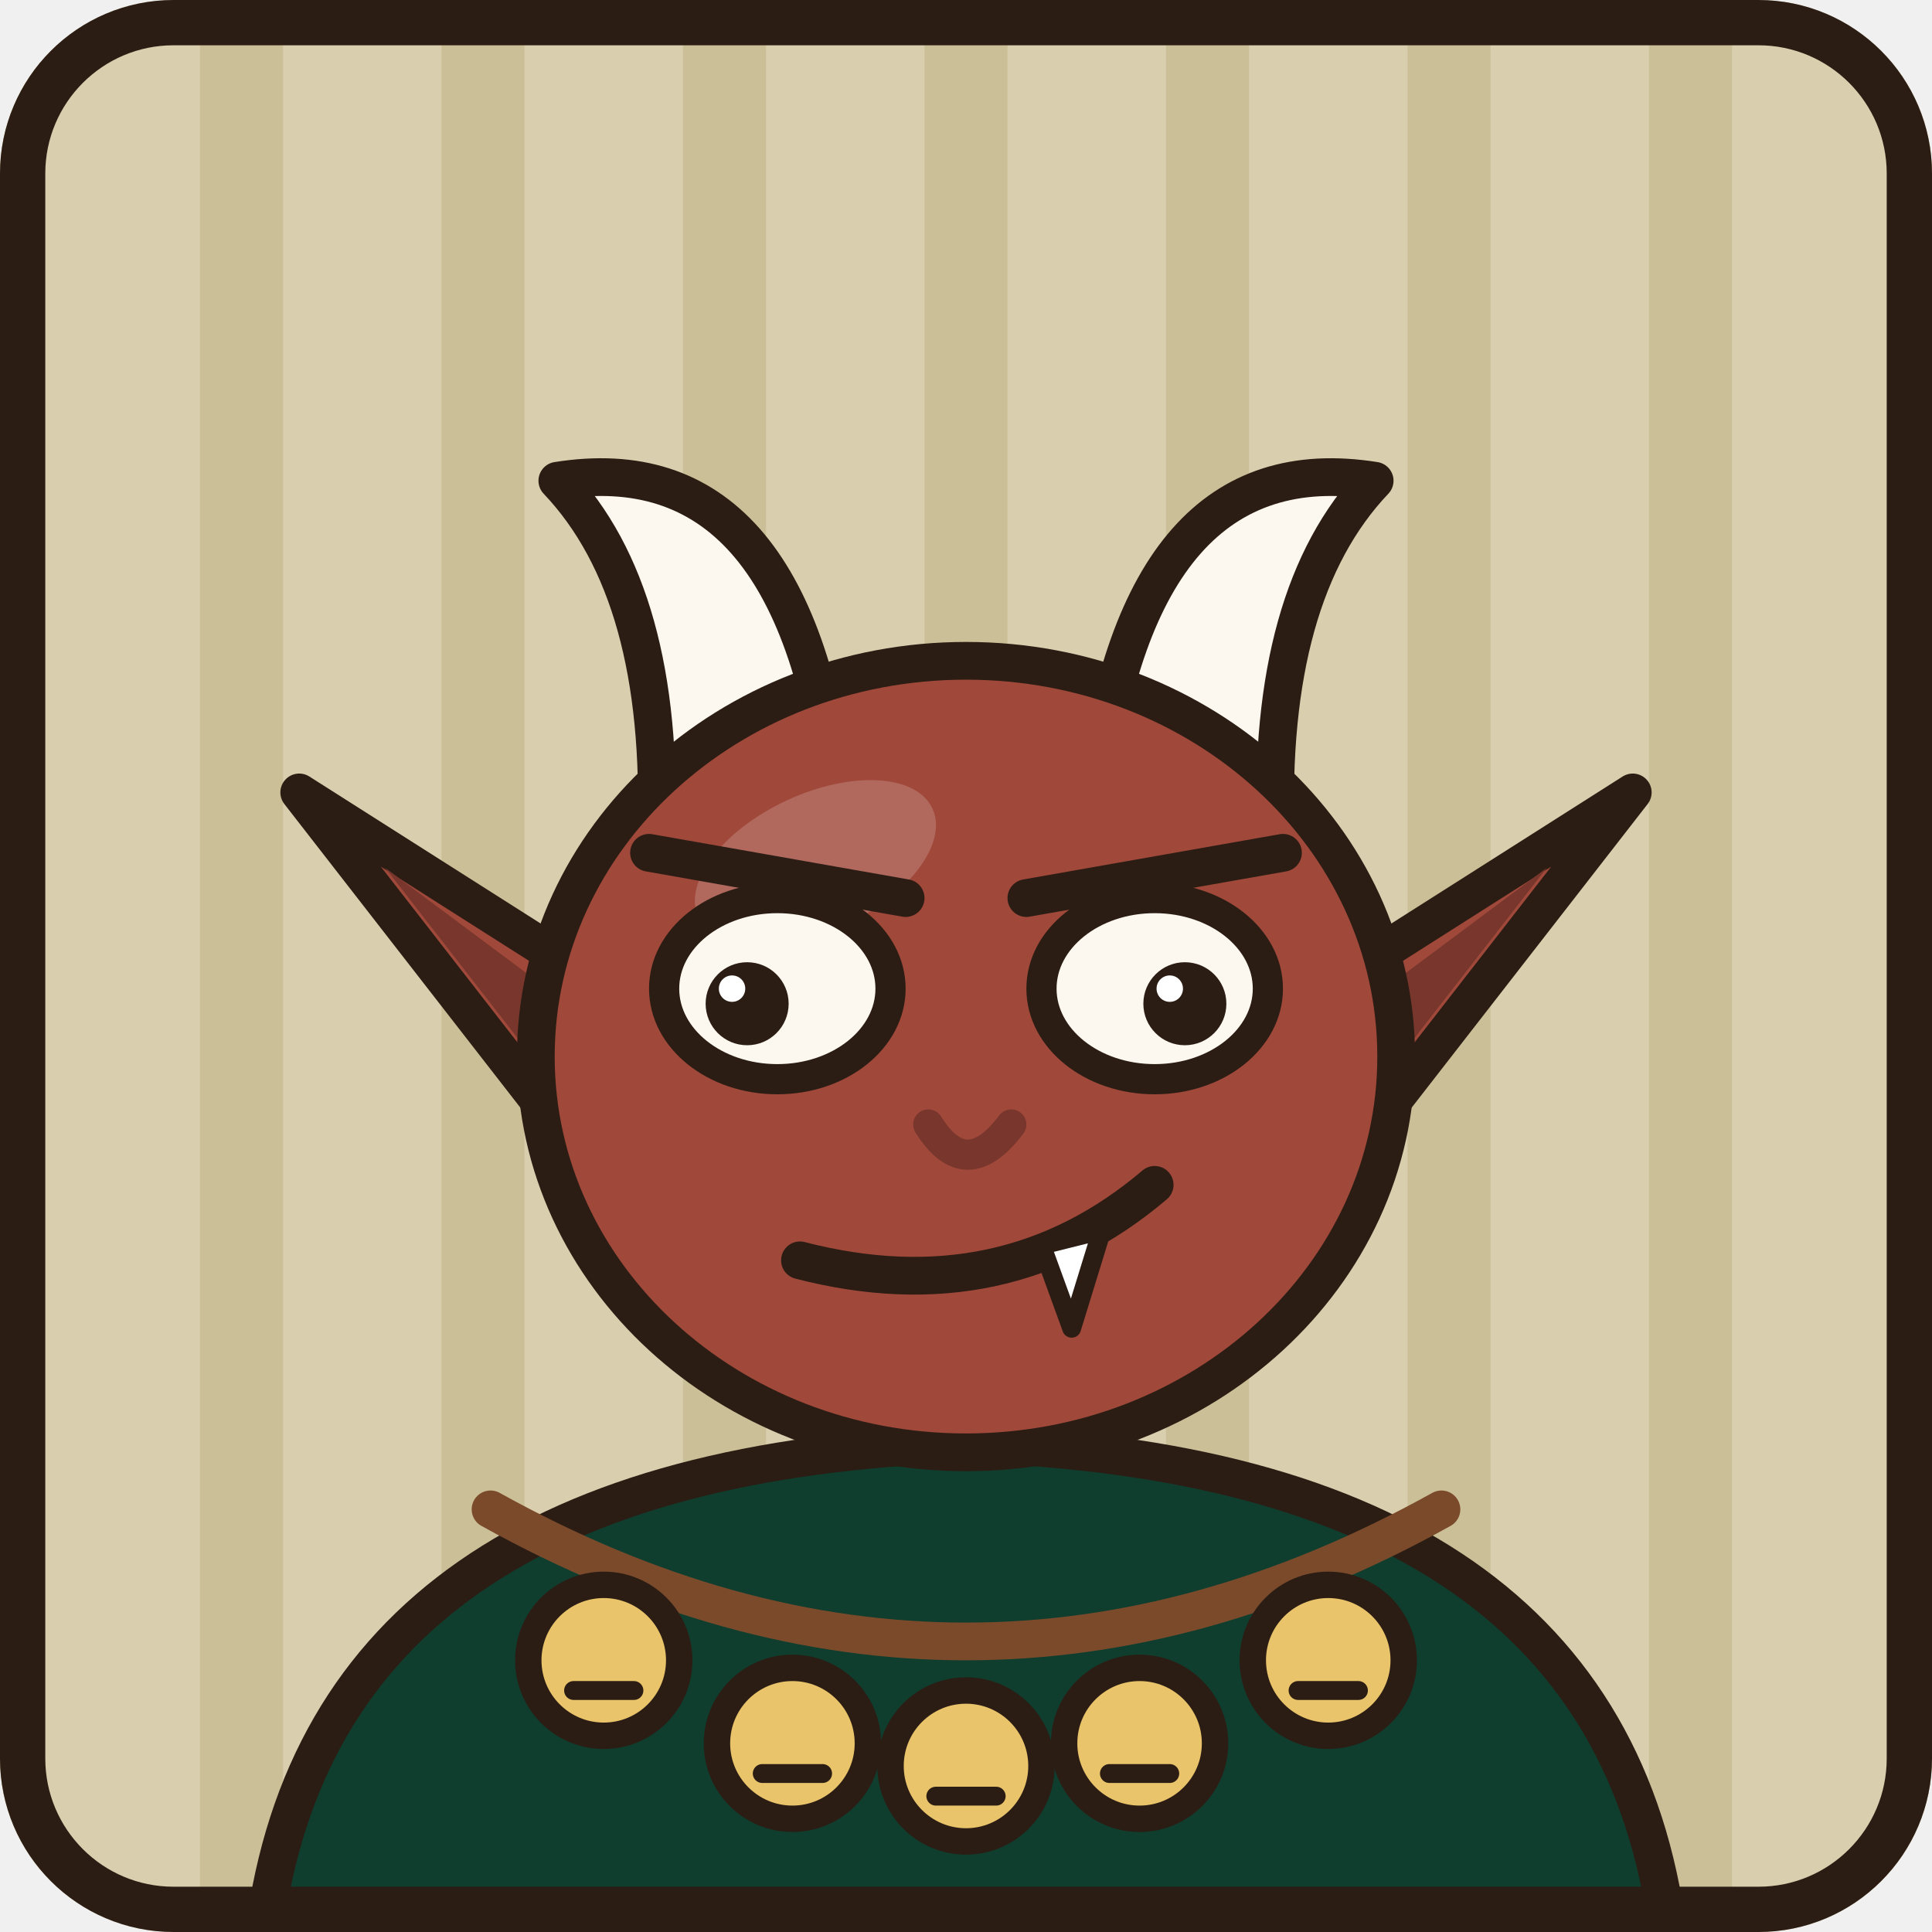
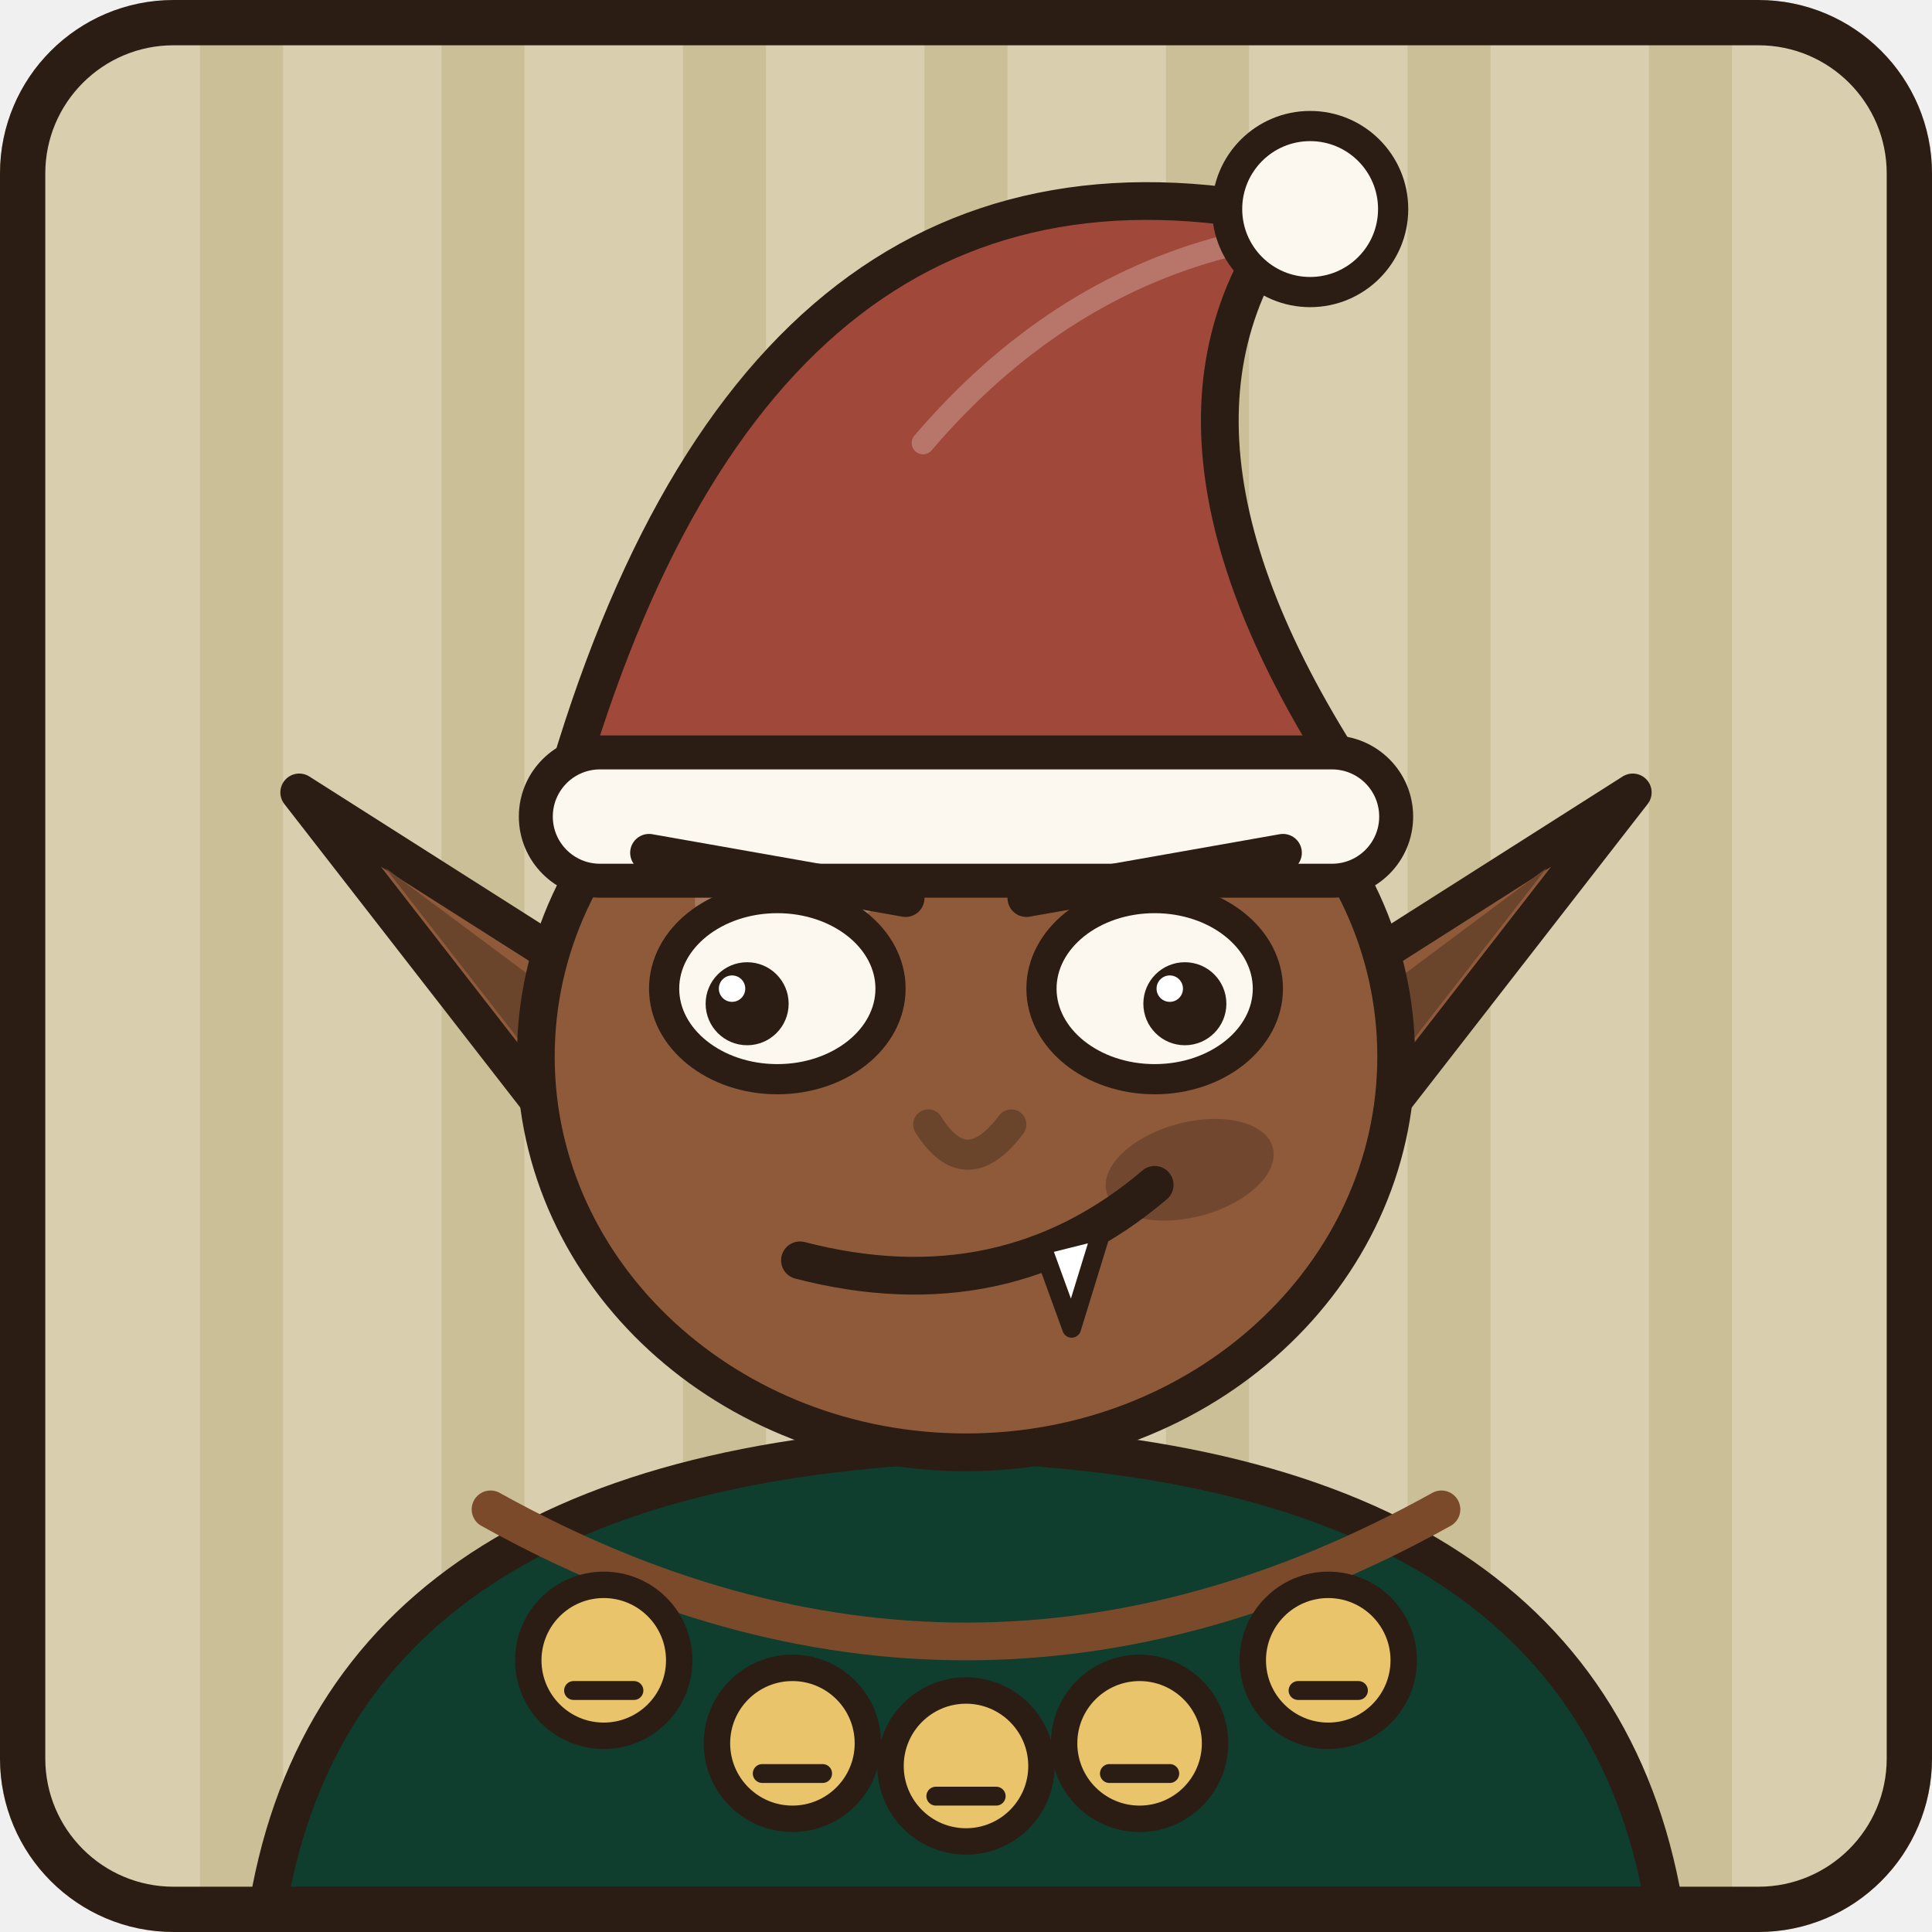
- <svg xmlns="http://www.w3.org/2000/svg" viewBox="0 0 512 512" width="512" height="512" role="img" aria-label="Bell Thief (common, Reindeer Stables): sneaky brown-red imp wearing a necklace of stolen golden sleigh bells">
+ <svg xmlns="http://www.w3.org/2000/svg" viewBox="0 0 512 512" width="512" height="512" role="img" aria-label="Bell Thief (common, Reindeer Stables): sneaky hexed stable-hand elf in a brown cap, wearing a necklace of stolen golden sleigh bells">
  <defs>
    <clipPath id="card">
      <rect x="0" y="0" width="512" height="512" rx="46" />
    </clipPath>
  </defs>
  <g>
    <rect x="0" y="0" width="512" height="512" rx="46" fill="#d9cfae" />
    <g clip-path="url(#card)">
      <path d="M0 0 L0 512" fill="none" stroke="#cbbf98" stroke-width="22" stroke-linejoin="round" stroke-linecap="round" />
      <path d="M64 0 L64 512" fill="none" stroke="#cbbf98" stroke-width="22" stroke-linejoin="round" stroke-linecap="round" />
      <path d="M128 0 L128 512" fill="none" stroke="#cbbf98" stroke-width="22" stroke-linejoin="round" stroke-linecap="round" />
      <path d="M192 0 L192 512" fill="none" stroke="#cbbf98" stroke-width="22" stroke-linejoin="round" stroke-linecap="round" />
      <path d="M256 0 L256 512" fill="none" stroke="#cbbf98" stroke-width="22" stroke-linejoin="round" stroke-linecap="round" />
      <path d="M320 0 L320 512" fill="none" stroke="#cbbf98" stroke-width="22" stroke-linejoin="round" stroke-linecap="round" />
      <path d="M384 0 L384 512" fill="none" stroke="#cbbf98" stroke-width="22" stroke-linejoin="round" stroke-linecap="round" />
      <path d="M448 0 L448 512" fill="none" stroke="#cbbf98" stroke-width="22" stroke-linejoin="round" stroke-linecap="round" />
      <path d="M512 0 L512 512" fill="none" stroke="#cbbf98" stroke-width="22" stroke-linejoin="round" stroke-linecap="round" />
    </g>
    <path d="M70 512 Q86 388.3 256 382.6 Q426 388.3 442 512 Z" fill="#0f3d2e" stroke="#2b1d14" stroke-width="10" stroke-linejoin="round" stroke-linecap="round" />
-     <path d="M157.96 260 L79.3 210 L164.8 320 Z" fill="#a0483a" stroke="#2b1d14" stroke-width="10" stroke-linejoin="round" stroke-linecap="round" />
-     <path d="M354.04 260 L432.7 210 L347.2 320 Z" fill="#a0483a" stroke="#2b1d14" stroke-width="10" stroke-linejoin="round" stroke-linecap="round" />
-     <path d="M147.7 264 L102.1 230 L153.4 296 Z" fill="#78362c" />
-     <path d="M364.3 264 L409.9 230 L358.6 296 Z" fill="#78362c" />
-     <path d="M221.8 211.4 Q210.4 117.4 147.7 127.4 Q176.2 157.4 173.92 221.4 Z" fill="#fdf8ef" stroke="#2b1d14" stroke-width="10" stroke-linejoin="round" stroke-linecap="round" />
-     <path d="M290.2 211.4 Q301.6 117.4 364.3 127.4 Q335.8 157.4 338.08 221.4 Z" fill="#fdf8ef" stroke="#2b1d14" stroke-width="10" stroke-linejoin="round" stroke-linecap="round" />
-     <ellipse cx="256" cy="280" rx="114" ry="104.88" fill="#a0483a" stroke="#2b1d14" stroke-width="10" stroke-linejoin="round" stroke-linecap="round" />
+     <path d="M157.96 260 L79.3 210 L164.8 320 Z" fill="#8f5a3a" stroke="#2b1d14" stroke-width="10" stroke-linejoin="round" stroke-linecap="round" />
+     <path d="M354.04 260 L432.7 210 L347.2 320 Z" fill="#8f5a3a" stroke="#2b1d14" stroke-width="10" stroke-linejoin="round" stroke-linecap="round" />
+     <path d="M147.7 264 L102.1 230 L153.4 296 Z" fill="#6b442c" />
+     <path d="M364.3 264 L409.9 230 L358.6 296 Z" fill="#6b442c" />
+     <ellipse cx="256" cy="280" rx="114" ry="104.88" fill="#8f5a3a" stroke="#2b1d14" stroke-width="10" stroke-linejoin="round" stroke-linecap="round" />
    <ellipse cx="216.1" cy="228.7" rx="34.2" ry="18.24" fill="#ffffff" opacity="0.18" transform="rotate(-25 216.1 228.7)" />
-     <path d="M246 298 Q256 314 268 298" fill="none" stroke="#78362c" stroke-width="8" stroke-linejoin="round" stroke-linecap="round" />
+     <path d="M246 298 Q256 314 268 298" fill="none" stroke="#6b442c" stroke-width="8" stroke-linejoin="round" stroke-linecap="round" />
+     <ellipse cx="315.28" cy="310" rx="22.8" ry="12.54" fill="#2b1d14" opacity="0.3" transform="rotate(-15 315.28 310)" />
+     <path d="M147.7 215.4 Q199 27.4 341.5 57.4 Q295.9 117.4 364.3 215.4 Z" fill="#a0483a" stroke="#2b1d14" stroke-width="10" stroke-linejoin="round" stroke-linecap="round" />
+     <path d="M244.6 117.4 Q278.8 77.4 324.4 65.4" fill="none" stroke="#b8766b" stroke-width="6" stroke-linejoin="round" stroke-linecap="round" />
+     <circle cx="347.2" cy="55.4" r="22" fill="#fdf8ef" stroke="#2b1d14" stroke-width="8" stroke-linejoin="round" stroke-linecap="round" />
+     <rect x="142" y="199.4" width="228" height="34" rx="17" fill="#fdf8ef" stroke="#2b1d14" stroke-width="9" stroke-linejoin="round" stroke-linecap="round" />
    <ellipse cx="206" cy="262" rx="30" ry="24" fill="#fdf8ef" stroke="#2b1d14" stroke-width="8" stroke-linejoin="round" stroke-linecap="round" />
    <circle cx="198" cy="266" r="11" fill="#2b1d14" />
    <circle cx="194" cy="262" r="3.5" fill="#ffffff" />
    <path d="M172 226 L240 238" fill="none" stroke="#2b1d14" stroke-width="10" stroke-linejoin="round" stroke-linecap="round" />
    <ellipse cx="306" cy="262" rx="30" ry="24" fill="#fdf8ef" stroke="#2b1d14" stroke-width="8" stroke-linejoin="round" stroke-linecap="round" />
    <circle cx="314" cy="266" r="11" fill="#2b1d14" />
    <circle cx="310" cy="262" r="3.5" fill="#ffffff" />
    <path d="M272 238 L340 226" fill="none" stroke="#2b1d14" stroke-width="10" stroke-linejoin="round" stroke-linecap="round" />
    <path d="M212 334 Q266 348 306 314" fill="none" stroke="#2b1d14" stroke-width="10" stroke-linejoin="round" stroke-linecap="round" />
    <polygon points="276,330 284,352 292,326" fill="#ffffff" stroke="#2b1d14" stroke-width="5" stroke-linejoin="round" stroke-linecap="round" />
    <path d="M130 400 Q256 470 382 400" fill="none" stroke="#7a4a2b" stroke-width="10" stroke-linejoin="round" stroke-linecap="round" />
    <circle cx="160" cy="440" r="20" fill="#e9c46a" stroke="#2b1d14" stroke-width="7" stroke-linejoin="round" stroke-linecap="round" />
    <path d="M152 448 L168 448" fill="none" stroke="#2b1d14" stroke-width="5" stroke-linejoin="round" stroke-linecap="round" />
    <circle cx="210" cy="462" r="20" fill="#e9c46a" stroke="#2b1d14" stroke-width="7" stroke-linejoin="round" stroke-linecap="round" />
    <path d="M202 470 L218 470" fill="none" stroke="#2b1d14" stroke-width="5" stroke-linejoin="round" stroke-linecap="round" />
    <circle cx="256" cy="468" r="20" fill="#e9c46a" stroke="#2b1d14" stroke-width="7" stroke-linejoin="round" stroke-linecap="round" />
    <path d="M248 476 L264 476" fill="none" stroke="#2b1d14" stroke-width="5" stroke-linejoin="round" stroke-linecap="round" />
    <circle cx="302" cy="462" r="20" fill="#e9c46a" stroke="#2b1d14" stroke-width="7" stroke-linejoin="round" stroke-linecap="round" />
    <path d="M294 470 L310 470" fill="none" stroke="#2b1d14" stroke-width="5" stroke-linejoin="round" stroke-linecap="round" />
    <circle cx="352" cy="440" r="20" fill="#e9c46a" stroke="#2b1d14" stroke-width="7" stroke-linejoin="round" stroke-linecap="round" />
    <path d="M344 448 L360 448" fill="none" stroke="#2b1d14" stroke-width="5" stroke-linejoin="round" stroke-linecap="round" />
    <rect x="6" y="6" width="500" height="500" rx="40" fill="none" stroke="#2b1d14" stroke-width="12" />
  </g>
</svg>
